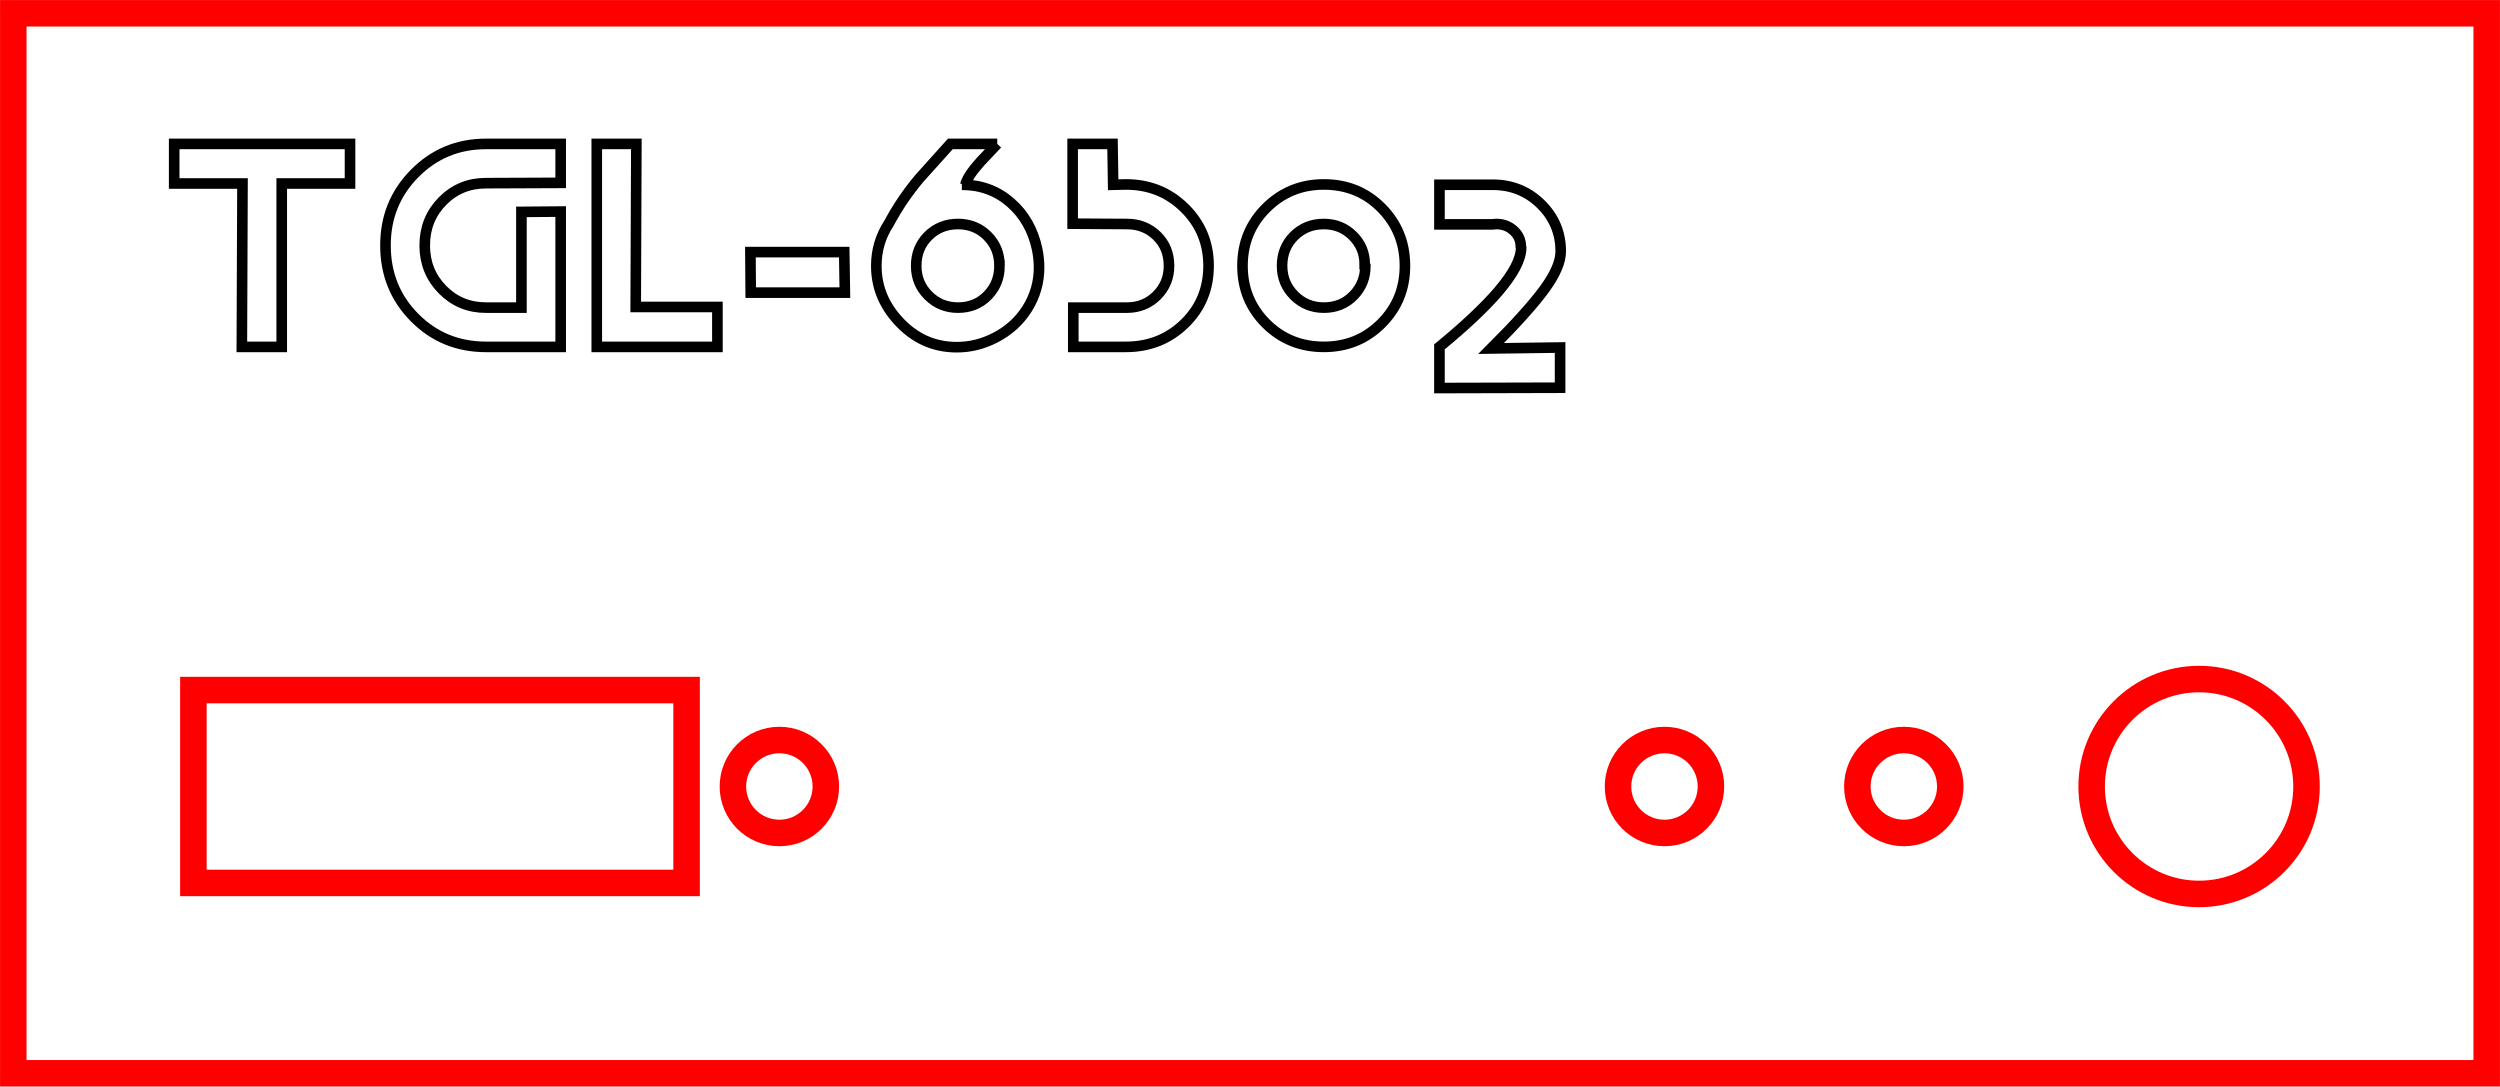
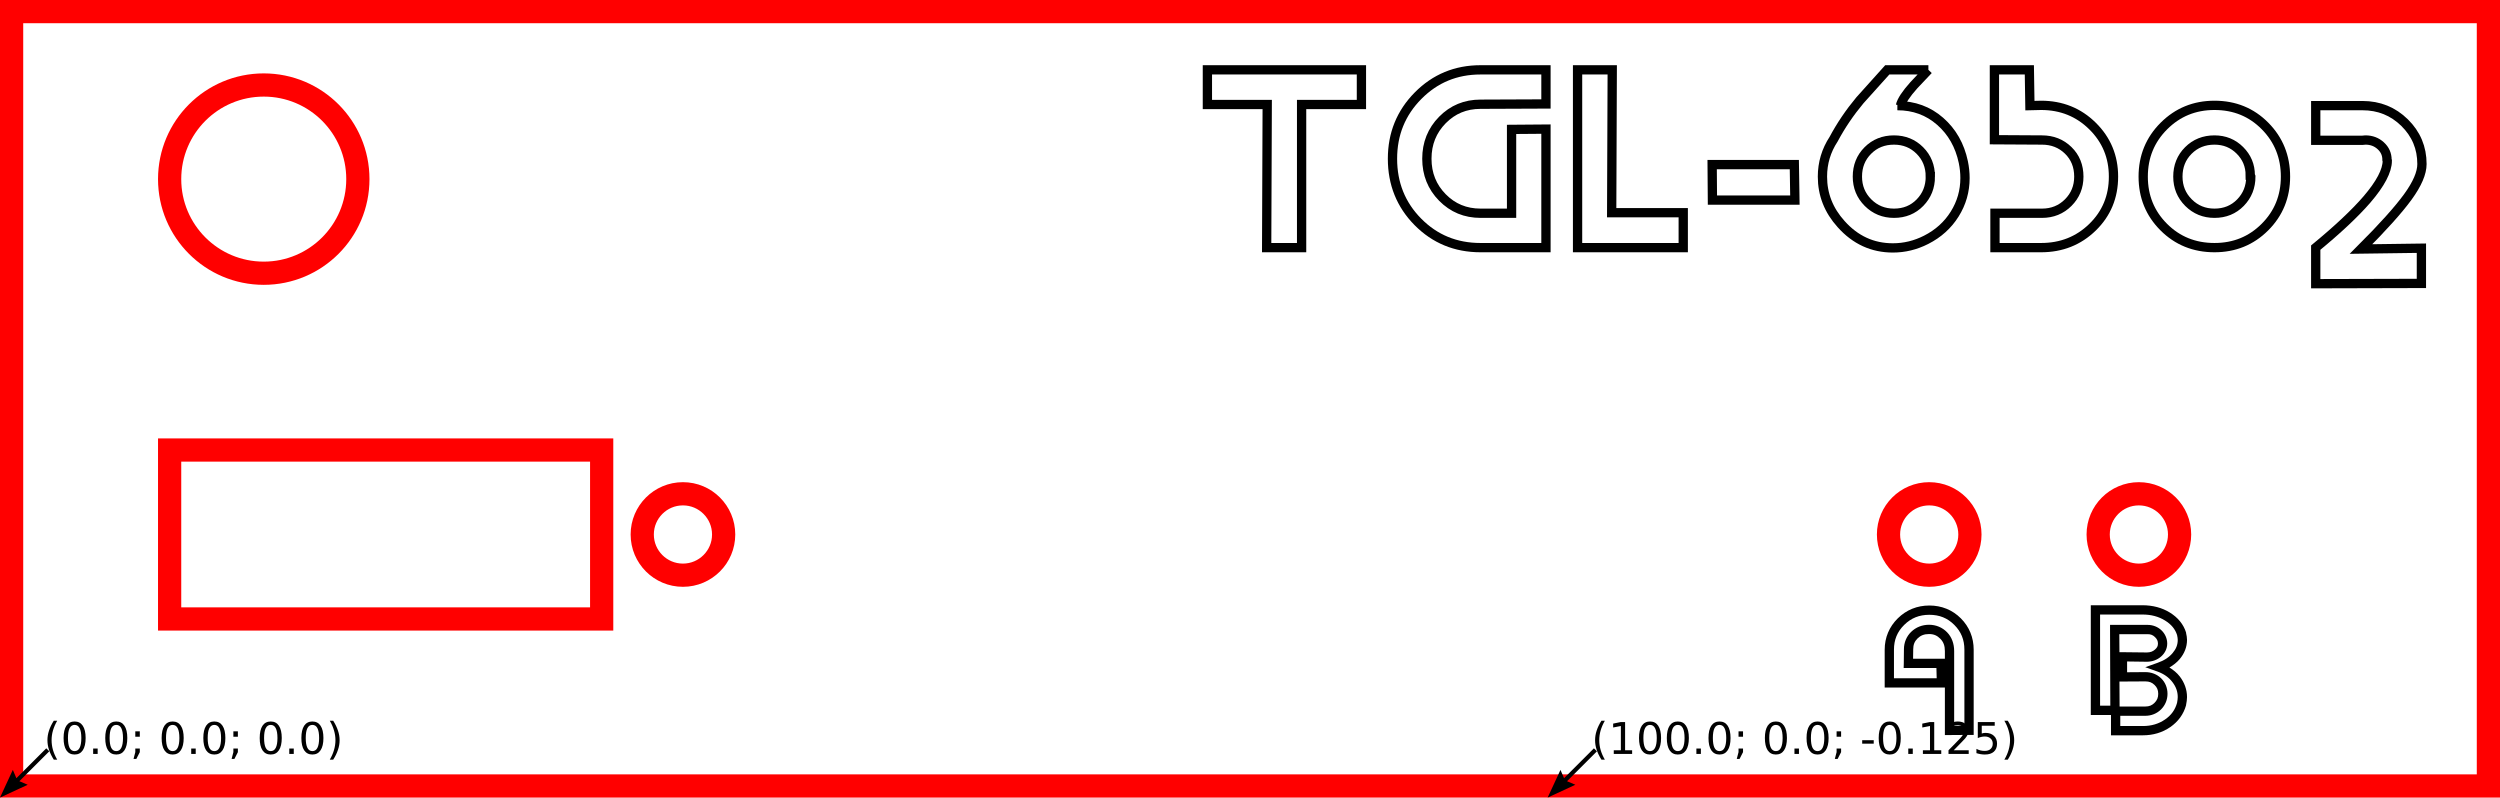
- <svg xmlns="http://www.w3.org/2000/svg" width="501.378" height="217.914" id="svg2" version="1.1">
+ <svg xmlns="http://www.w3.org/2000/svg" width="572.369" height="182.606" id="svg2" version="1.1">
  <defs id="defs4" />
-   <g id="layer1" transform="translate(-97.34077,-208.7263)">
-     <path style="fill:none;stroke:#ff0000;stroke-width:5.315;stroke-linecap:butt;stroke-linejoin:miter;stroke-miterlimit:4;stroke-opacity:1;stroke-dasharray:none" d="m 100.007,211.393 0,212.581 496.045,0 0,-212.581 -496.045,0 z" id="rect2985" />
-     <path style="fill:none;stroke:#ff0000;stroke-width:5.315;stroke-miterlimit:4;stroke-opacity:1" d="m 136.124,347.12 98.915,0 0,38.679 -98.915,0 z" id="rect3756" />
-     <path transform="matrix(0.8236088,0,0,0.8236088,-24.61478,-167.428)" style="fill:none;stroke:#ff0000;stroke-width:6.453;stroke-miterlimit:4;stroke-opacity:1" d="m 349.171,648.229 c 0,6.25 -5.066,11.316 -11.316,11.316 -6.25,0 -11.316,-5.066 -11.316,-11.316 0,-6.25 5.066,-11.316 11.316,-11.316 6.25,0 11.316,5.066 11.316,11.316 z" id="path3758" />
-     <path transform="matrix(0.8886469,0,0,0.8886469,322.8917,-361.8594)" style="fill:none;stroke:#ff0000;stroke-width:5.981;stroke-miterlimit:4;stroke-opacity:1" d="m 266.728,819.582 c 0,13.392 -10.856,24.248 -24.248,24.248 -13.392,0 -24.248,-10.856 -24.248,-24.248 0,-13.392 10.856,-24.248 24.248,-24.248 13.392,0 24.248,10.856 24.248,24.248 z" id="path3785" />
-     <path transform="matrix(0.8236088,0,0,0.8236088,152.8927,-167.428)" style="fill:none;stroke:#ff0000;stroke-width:6.453;stroke-miterlimit:4;stroke-opacity:1" d="m 349.171,648.229 c 0,6.25 -5.066,11.316 -11.316,11.316 -6.25,0 -11.316,-5.066 -11.316,-11.316 0,-6.25 5.066,-11.316 11.316,-11.316 6.25,0 11.316,5.066 11.316,11.316 z" id="path3758-4" />
-     <path transform="matrix(0.8236088,0,0,0.8236088,200.8954,-167.428)" style="fill:none;stroke:#ff0000;stroke-width:6.453;stroke-miterlimit:4;stroke-opacity:1" d="m 349.171,648.229 c 0,6.25 -5.066,11.316 -11.316,11.316 -6.25,0 -11.316,-5.066 -11.316,-11.316 0,-6.25 5.066,-11.316 11.316,-11.316 6.25,0 11.316,5.066 11.316,11.316 z" id="path3758-0" />
-     <path id="path3809" style="font-size:64px;font-style:normal;font-variant:normal;font-weight:normal;font-stretch:normal;line-height:125%;letter-spacing:0px;word-spacing:0px;fill:none;stroke:#000000;stroke-width:2.126;stroke-miterlimit:4;stroke-opacity:1;font-family:Motter Tektura;-inkscape-font-specification:Motter Tektura;stroke-dasharray:none" d="m 145.843,278.292 8,0 0,-32.768 13.695,0 0,-7.936 -35.264,0 0,7.936 13.697,0 z" />
-     <path id="path3811" style="font-size:64px;font-style:normal;font-variant:normal;font-weight:normal;font-stretch:normal;line-height:125%;letter-spacing:0px;word-spacing:0px;fill:none;stroke:#000000;stroke-width:2.126;stroke-miterlimit:4;stroke-opacity:1;font-family:Motter Tektura;-inkscape-font-specification:Motter Tektura;stroke-dasharray:none" d="m 209.786,251.157 -7.873,0.064 0,19.199 -7.104,0 c -3.456,10e-6 -6.368,-1.205 -8.735,-3.616 -2.368,-2.411 -3.552,-5.366 -3.552,-8.864 -2e-5,-3.499 1.184,-6.453 3.552,-8.864 2.368,-2.411 5.28,-3.616 8.735,-3.616 l 14.977,-0.062 0,-7.809 -14.977,0 c -5.632,4e-5 -10.399,1.973 -14.304,5.92 -3.904,3.947 -5.856,8.757 -5.856,14.432 -1e-5,5.717 1.941,10.539 5.824,14.464 3.883,3.925 8.661,5.888 14.336,5.888 l 14.977,0 z" />
-     <path id="path3813" style="font-size:64px;font-style:normal;font-variant:normal;font-weight:normal;font-stretch:normal;line-height:125%;letter-spacing:0px;word-spacing:0px;fill:none;stroke:#000000;stroke-width:2.126;stroke-miterlimit:4;stroke-opacity:1;font-family:Motter Tektura;-inkscape-font-specification:Motter Tektura;stroke-dasharray:none" d="m 241.218,278.292 0,-8 -16.385,0 0.129,-32.703 -7.938,0 0,40.703 z" />
-     <path id="path3815" style="font-size:64px;font-style:normal;font-variant:normal;font-weight:normal;font-stretch:normal;line-height:125%;letter-spacing:0px;word-spacing:0px;fill:none;stroke:#000000;stroke-width:2.126;stroke-miterlimit:4;stroke-opacity:1;font-family:Motter Tektura;-inkscape-font-specification:Motter Tektura;stroke-dasharray:none" d="m 247.837,259.284 0.062,8.129 18.881,0 -0.129,-8.129 z" />
-     <path id="path3817" style="font-size:64px;font-style:normal;font-variant:normal;font-weight:normal;font-stretch:normal;line-height:125%;letter-spacing:0px;word-spacing:0px;fill:none;stroke:#000000;stroke-width:2.126;stroke-miterlimit:4;stroke-opacity:1;font-family:Motter Tektura;-inkscape-font-specification:Motter Tektura;stroke-dasharray:none" d="m 297.79,262.036 c -3e-5,2.348 -0.789,4.332 -2.368,5.953 -1.579,1.621 -3.563,2.432 -5.952,2.432 -2.346,1e-5 -4.33,-0.811 -5.951,-2.432 -1.621,-1.621 -2.432,-3.605 -2.432,-5.953 -10e-6,-2.389 0.8,-4.384 2.399,-5.983 1.6,-1.6 3.594,-2.399 5.983,-2.399 2.346,3e-5 4.32,0.8 5.92,2.399 1.6,1.6 2.4,3.594 2.4,5.983 z m -0.447,-24.447 -9.408,0 c -2.091,2.346 -4.182,4.672 -6.273,6.977 -2.346,2.815 -4.352,5.78 -6.016,8.895 -1.706,2.603 -2.559,5.462 -2.559,8.576 -10e-6,4.096 1.429,7.723 4.287,10.881 3.242,3.626 7.189,5.439 11.84,5.439 2.646,0 5.184,-0.618 7.615,-1.855 2.773,-1.408 4.95,-3.37 6.528,-5.888 1.579,-2.518 2.368,-5.27 2.368,-8.257 -4e-5,-1.194 -0.128,-2.41 -0.383,-3.648 -0.811,-3.84 -2.582,-6.954 -5.312,-9.344 -2.731,-2.389 -5.995,-3.584 -9.793,-3.584 l 0.705,0 c 0.255,-1.109 1.279,-2.667 3.072,-4.672 0.512,-0.555 1.621,-1.728 3.328,-3.52 z" />
-     <path id="path3819" style="font-size:64px;font-style:normal;font-variant:normal;font-weight:normal;font-stretch:normal;line-height:125%;letter-spacing:0px;word-spacing:0px;fill:none;stroke:#000000;stroke-width:2.126;stroke-miterlimit:4;stroke-opacity:1;font-family:Motter Tektura;-inkscape-font-specification:Motter Tektura;stroke-dasharray:none" d="m 320.458,237.589 -8,0 0,16 10.881,0.064 c 2.389,3e-5 4.395,0.789 6.016,2.368 1.621,1.579 2.432,3.584 2.432,6.015 -3e-5,2.348 -0.811,4.332 -2.432,5.953 -1.621,1.621 -3.626,2.432 -6.016,2.432 l -10.752,0 0,7.871 10.559,0 c 4.651,0 8.576,-1.557 11.776,-4.672 3.2,-3.115 4.8,-6.976 4.8,-11.584 -3e-5,-4.565 -1.6,-8.426 -4.8,-11.583 -3.2,-3.157 -7.125,-4.735 -11.776,-4.735 l -2.559,0.062 z" />
-     <path id="path3821" style="font-size:64px;font-style:normal;font-variant:normal;font-weight:normal;font-stretch:normal;line-height:125%;letter-spacing:0px;word-spacing:0px;fill:none;stroke:#000000;stroke-width:2.126;stroke-miterlimit:4;stroke-opacity:1;font-family:Motter Tektura;-inkscape-font-specification:Motter Tektura;stroke-dasharray:none" d="m 379.101,262.036 c -4e-5,-4.565 -1.557,-8.426 -4.672,-11.583 -3.115,-3.157 -6.976,-4.735 -11.584,-4.735 -4.565,3e-5 -8.426,1.578 -11.584,4.735 -3.158,3.157 -4.736,7.018 -4.736,11.583 -10e-6,4.566 1.568,8.417 4.704,11.553 3.136,3.135 7.008,4.703 11.616,4.703 4.565,0 8.416,-1.568 11.552,-4.703 3.136,-3.135 4.704,-6.986 4.704,-11.553 z m -8.064,-0.318 0.129,0.318 c -3e-5,2.348 -0.789,4.332 -2.368,5.953 -1.579,1.621 -3.563,2.432 -5.952,2.432 -2.346,1e-5 -4.33,-0.811 -5.951,-2.432 -1.621,-1.621 -2.432,-3.605 -2.432,-5.953 -10e-6,-2.389 0.8,-4.384 2.399,-5.983 1.6,-1.6 3.594,-2.399 5.983,-2.399 2.305,3e-5 4.246,0.789 5.824,2.368 1.578,1.579 2.367,3.478 2.367,5.696 z" />
-     <path id="path3823" style="font-size:64px;font-style:normal;font-variant:normal;font-weight:normal;font-stretch:normal;line-height:125%;letter-spacing:0px;word-spacing:0px;fill:none;stroke:#000000;stroke-width:2.126;stroke-miterlimit:4;stroke-opacity:1;font-family:Motter Tektura;-inkscape-font-specification:Motter Tektura;stroke-dasharray:none" d="m 410.218,286.485 0,-8.064 -13.824,0.191 c 4.992,-4.992 8.565,-8.971 10.72,-11.936 2.154,-2.965 3.231,-5.471 3.231,-7.52 -3e-5,-3.712 -1.323,-6.87 -3.968,-9.473 -2.645,-2.603 -5.866,-3.904 -9.663,-3.904 l -10.689,0 0,7.938 10.689,0 0.703,-0.065 c 1.366,3e-5 2.529,0.437 3.488,1.312 0.96,0.874 1.439,1.952 1.439,3.231 l 0.064,0.193 c -2e-5,2.303 -1.557,5.268 -4.672,8.895 -2.73,3.158 -6.635,6.827 -11.713,11.008 l 0,8.258 z" />
+   <g transform="translate(-97.28694,-244.088)" id="layer1">
+     <path id="rect2985" d="m 99.944,246.745 0,177.291 567.055,0 0,-177.291 -567.055,0 z" style="fill:none;stroke:#ff0000;stroke-width:5.315;stroke-linecap:butt;stroke-linejoin:miter;stroke-miterlimit:4;stroke-opacity:1;stroke-dasharray:none" />
+     <path id="rect3756" d="m 136.124,347.12 98.915,0 0,38.679 -98.915,0 z" style="fill:none;stroke:#ff0000;stroke-width:5.315;stroke-miterlimit:4;stroke-opacity:1" />
+     <path id="path3758" d="m 262.965,366.459 c 0,5.147 -4.173,9.32 -9.32,9.32 -5.147,0 -9.32,-4.173 -9.32,-9.32 0,-5.147 4.173,-9.32 9.32,-9.32 5.147,0 9.32,4.173 9.32,9.32 z" style="fill:none;stroke:#ff0000;stroke-width:5.315;stroke-miterlimit:4;stroke-opacity:1" />
+     <path id="path3785" d="m 179.22,285.096 c 0,11.901 -9.647,21.548 -21.548,21.548 -11.901,0 -21.548,-9.647 -21.548,-21.548 0,-11.901 9.647,-21.548 21.548,-21.548 11.901,0 21.548,9.647 21.548,21.548 z" style="fill:none;stroke:#ff0000;stroke-width:5.315;stroke-miterlimit:4;stroke-opacity:1" />
+     <path id="path3758-4" d="m 548.295,366.459 c 0,5.147 -4.173,9.32 -9.32,9.32 -5.147,0 -9.32,-4.173 -9.32,-9.32 0,-5.147 4.173,-9.32 9.32,-9.32 5.147,0 9.32,4.173 9.32,9.32 z" style="fill:none;stroke:#ff0000;stroke-width:5.315;stroke-miterlimit:4;stroke-opacity:1" />
+     <path id="path3758-0" d="m 596.298,366.459 c 0,5.147 -4.173,9.32 -9.32,9.32 -5.147,0 -9.32,-4.173 -9.32,-9.32 0,-5.147 4.173,-9.32 9.32,-9.32 5.147,0 9.32,4.173 9.32,9.32 z" style="fill:none;stroke:#ff0000;stroke-width:5.315;stroke-miterlimit:4;stroke-opacity:1" />
+     <path d="m 387.286,300.782 8,0 0,-32.768 13.695,0 0,-7.936 -35.264,0 0,7.936 13.697,0 z" style="font-size:64px;font-style:normal;font-variant:normal;font-weight:normal;font-stretch:normal;line-height:125%;letter-spacing:0px;word-spacing:0px;fill:none;stroke:#000000;stroke-width:2.126;stroke-miterlimit:4;stroke-opacity:1;stroke-dasharray:none;font-family:Motter Tektura;-inkscape-font-specification:Motter Tektura" id="path3809" />
+     <path d="m 451.23,273.647 -7.873,0.064 0,19.199 -7.104,0 c -3.456,10e-6 -6.368,-1.205 -8.735,-3.616 -2.368,-2.411 -3.552,-5.366 -3.552,-8.864 -2e-5,-3.499 1.184,-6.453 3.552,-8.864 2.368,-2.411 5.28,-3.616 8.735,-3.616 l 14.977,-0.062 0,-7.809 -14.977,0 c -5.632,4e-5 -10.399,1.973 -14.304,5.92 -3.904,3.947 -5.856,8.757 -5.856,14.432 -1e-5,5.717 1.941,10.539 5.824,14.464 3.883,3.925 8.661,5.888 14.336,5.888 l 14.977,0 z" style="font-size:64px;font-style:normal;font-variant:normal;font-weight:normal;font-stretch:normal;line-height:125%;letter-spacing:0px;word-spacing:0px;fill:none;stroke:#000000;stroke-width:2.126;stroke-miterlimit:4;stroke-opacity:1;stroke-dasharray:none;font-family:Motter Tektura;-inkscape-font-specification:Motter Tektura" id="path3811" />
+     <path d="m 482.661,300.782 0,-8 -16.385,0 0.129,-32.703 -7.938,0 0,40.703 z" style="font-size:64px;font-style:normal;font-variant:normal;font-weight:normal;font-stretch:normal;line-height:125%;letter-spacing:0px;word-spacing:0px;fill:none;stroke:#000000;stroke-width:2.126;stroke-miterlimit:4;stroke-opacity:1;stroke-dasharray:none;font-family:Motter Tektura;-inkscape-font-specification:Motter Tektura" id="path3813" />
+     <path d="m 489.281,281.774 0.062,8.129 18.881,0 -0.129,-8.129 z" style="font-size:64px;font-style:normal;font-variant:normal;font-weight:normal;font-stretch:normal;line-height:125%;letter-spacing:0px;word-spacing:0px;fill:none;stroke:#000000;stroke-width:2.126;stroke-miterlimit:4;stroke-opacity:1;stroke-dasharray:none;font-family:Motter Tektura;-inkscape-font-specification:Motter Tektura" id="path3815" />
+     <path d="m 539.234,284.526 c -3e-5,2.348 -0.789,4.332 -2.368,5.953 -1.579,1.621 -3.563,2.432 -5.952,2.432 -2.346,1e-5 -4.33,-0.811 -5.951,-2.432 -1.621,-1.621 -2.432,-3.605 -2.432,-5.953 -10e-6,-2.389 0.8,-4.384 2.399,-5.983 1.6,-1.6 3.594,-2.399 5.983,-2.399 2.346,3e-5 4.32,0.8 5.92,2.399 1.6,1.6 2.4,3.594 2.4,5.983 z m -0.447,-24.447 -9.408,0 c -2.091,2.346 -4.182,4.672 -6.273,6.977 -2.346,2.815 -4.352,5.78 -6.016,8.895 -1.706,2.603 -2.559,5.462 -2.559,8.576 -10e-6,4.096 1.429,7.723 4.287,10.881 3.242,3.626 7.189,5.439 11.84,5.439 2.646,0 5.184,-0.618 7.615,-1.855 2.773,-1.408 4.95,-3.37 6.528,-5.888 1.579,-2.518 2.368,-5.27 2.368,-8.257 -4e-5,-1.194 -0.128,-2.41 -0.383,-3.648 -0.811,-3.84 -2.582,-6.954 -5.312,-9.344 -2.731,-2.389 -5.995,-3.584 -9.793,-3.584 l 0.705,0 c 0.255,-1.109 1.279,-2.667 3.072,-4.672 0.512,-0.555 1.621,-1.728 3.328,-3.52 z" style="font-size:64px;font-style:normal;font-variant:normal;font-weight:normal;font-stretch:normal;line-height:125%;letter-spacing:0px;word-spacing:0px;fill:none;stroke:#000000;stroke-width:2.126;stroke-miterlimit:4;stroke-opacity:1;stroke-dasharray:none;font-family:Motter Tektura;-inkscape-font-specification:Motter Tektura" id="path3817" />
+     <path d="m 561.902,260.079 -8,0 0,16 10.881,0.064 c 2.389,3e-5 4.395,0.789 6.016,2.368 1.621,1.579 2.432,3.584 2.432,6.015 -3e-5,2.348 -0.811,4.332 -2.432,5.953 -1.621,1.621 -3.626,2.432 -6.016,2.432 l -10.752,0 0,7.871 10.559,0 c 4.651,0 8.576,-1.557 11.776,-4.672 3.2,-3.115 4.8,-6.976 4.8,-11.584 -3e-5,-4.565 -1.6,-8.426 -4.8,-11.583 -3.2,-3.157 -7.125,-4.735 -11.776,-4.735 l -2.559,0.062 z" style="font-size:64px;font-style:normal;font-variant:normal;font-weight:normal;font-stretch:normal;line-height:125%;letter-spacing:0px;word-spacing:0px;fill:none;stroke:#000000;stroke-width:2.126;stroke-miterlimit:4;stroke-opacity:1;stroke-dasharray:none;font-family:Motter Tektura;-inkscape-font-specification:Motter Tektura" id="path3819" />
+     <path d="m 620.544,284.526 c -4e-5,-4.565 -1.557,-8.426 -4.672,-11.583 -3.115,-3.157 -6.976,-4.735 -11.584,-4.735 -4.565,3e-5 -8.426,1.578 -11.584,4.735 -3.158,3.157 -4.736,7.018 -4.736,11.583 -10e-6,4.566 1.568,8.417 4.704,11.553 3.136,3.135 7.008,4.703 11.616,4.703 4.565,0 8.416,-1.568 11.552,-4.703 3.136,-3.135 4.704,-6.986 4.704,-11.553 z m -8.064,-0.318 0.129,0.318 c -3e-5,2.348 -0.789,4.332 -2.368,5.953 -1.579,1.621 -3.563,2.432 -5.952,2.432 -2.346,1e-5 -4.33,-0.811 -5.951,-2.432 -1.621,-1.621 -2.432,-3.605 -2.432,-5.953 -10e-6,-2.389 0.8,-4.384 2.399,-5.983 1.6,-1.6 3.594,-2.399 5.983,-2.399 2.305,3e-5 4.246,0.789 5.824,2.368 1.578,1.579 2.367,3.478 2.367,5.696 z" style="font-size:64px;font-style:normal;font-variant:normal;font-weight:normal;font-stretch:normal;line-height:125%;letter-spacing:0px;word-spacing:0px;fill:none;stroke:#000000;stroke-width:2.126;stroke-miterlimit:4;stroke-opacity:1;stroke-dasharray:none;font-family:Motter Tektura;-inkscape-font-specification:Motter Tektura" id="path3821" />
+     <path d="m 651.661,308.976 0,-8.064 -13.824,0.191 c 4.992,-4.992 8.565,-8.971 10.72,-11.936 2.154,-2.965 3.231,-5.471 3.231,-7.52 -3e-5,-3.712 -1.323,-6.87 -3.968,-9.473 -2.645,-2.603 -5.866,-3.904 -9.663,-3.904 l -10.689,0 0,7.938 10.689,0 0.703,-0.065 c 1.366,3e-5 2.529,0.437 3.488,1.312 0.96,0.874 1.439,1.952 1.439,3.231 l 0.064,0.193 c -2e-5,2.303 -1.557,5.268 -4.672,8.895 -2.73,3.158 -6.635,6.827 -11.713,11.008 l 0,8.258 z" style="font-size:64px;font-style:normal;font-variant:normal;font-weight:normal;font-stretch:normal;line-height:125%;letter-spacing:0px;word-spacing:0px;fill:none;stroke:#000000;stroke-width:2.126;stroke-miterlimit:4;stroke-opacity:1;stroke-dasharray:none;font-family:Motter Tektura;-inkscape-font-specification:Motter Tektura" id="path3823" />
+     <path id="text3796" d="m 539,382.719 c -2.788,3e-5 -5.262,1.007 -7.219,2.938 -1.959,1.933 -3,4.396 -3,7.188 l 0,7.594 0,1.062 1.062,0 11.938,0 0.781,0 0,9.812 0,1.062 1.094,0 4.469,-0.031 1.031,0 0,-1.062 0,-18.438 c -2e-5,-2.788 -1.004,-5.254 -2.938,-7.188 -1.936,-1.936 -4.409,-2.937 -7.219,-2.938 z m 0,2.125 c 2.326,2e-5 4.15,0.744 5.719,2.312 1.57,1.57 2.312,3.387 2.312,5.688 l 0,17.375 -2.344,0.031 0,-17.094 c -2e-5,-1.681 -0.53,-3.187 -1.625,-4.312 -1.084,-1.114 -2.537,-1.719 -4.125,-1.719 -1.572,2e-5 -3.014,0.574 -4.094,1.625 -1.071,1.042 -1.648,2.443 -1.656,3.969 -5e-5,0.011 0,0.021 0,0.031 l -0.031,3.219 -0.031,1.062 1.094,0 6.406,0 0.062,2.344 -9.781,0 0,-6.531 c 0,-2.297 0.751,-4.116 2.344,-5.688 1.595,-1.574 3.45,-2.312 5.75,-2.312 z m -0.062,4.406 c 1.1,2e-5 1.878,0.359 2.594,1.094 0.704,0.723 1.031,1.567 1.031,2.812 l 0,1.75 -0.875,0 -6.406,0 0.031,-2.156 c -10e-6,-1.053 0.302,-1.821 1,-2.5 0.696,-0.677 1.509,-1 2.625,-1 z" style="font-size:36px;font-style:normal;font-variant:normal;font-weight:normal;font-stretch:normal;text-indent:0;text-align:start;text-decoration:none;line-height:125%;letter-spacing:0px;word-spacing:0px;text-transform:none;direction:ltr;block-progression:tb;writing-mode:lr-tb;text-anchor:start;baseline-shift:baseline;color:#000000;fill:#000000;fill-opacity:1;stroke:none;stroke-width:2.126;marker:none;visibility:visible;display:inline;overflow:visible;enable-background:accumulate;font-family:Motter Tektura;-inkscape-font-specification:Motter Tektura" />
+     <path id="text3800" d="m 575.969,382.656 0,1.062 0,23 0,1.062 1.062,0 3.562,0 0,3.594 0,1.062 1.062,0 6.219,0 c 2.365,0 4.478,-0.632 6.281,-1.875 1.8,-1.24 3.058,-2.948 3.625,-5 l 0,-0.031 0,-0.031 c 0.13,-0.651 0.219,-1.263 0.219,-1.812 -3e-5,-1.714 -0.583,-3.319 -1.656,-4.719 -0.64,-0.835 -1.462,-1.489 -2.375,-2.062 0.9,-0.526 1.702,-1.151 2.344,-1.906 1.086,-1.28 1.687,-2.793 1.688,-4.406 -3e-5,-0.495 -0.086,-1.011 -0.219,-1.594 l 0,-0.062 0,-0.031 c -0.582,-1.884 -1.869,-3.434 -3.688,-4.562 -1.823,-1.131 -3.963,-1.687 -6.312,-1.688 l -10.75,0 -1.062,0 z m 2.125,2.125 9.688,0 c 2.019,2e-5 3.723,0.466 5.188,1.375 1.445,0.897 2.316,1.964 2.75,3.312 0.108,0.474 0.156,0.852 0.156,1.125 -2e-5,1.123 -0.378,2.078 -1.188,3.031 -0.808,0.952 -1.923,1.692 -3.438,2.219 l -2.812,1 2.812,1 c 1.497,0.542 2.59,1.342 3.406,2.406 0.822,1.072 1.219,2.175 1.219,3.438 -2e-5,0.347 -0.056,0.795 -0.156,1.312 -0.441,1.596 -1.311,2.821 -2.75,3.812 -1.436,0.99 -3.091,1.5 -5.094,1.5 l -5.156,0 0,-2.344 5.75,0 c 1.369,0 2.642,-0.517 3.594,-1.469 0.948,-0.948 1.469,-2.212 1.469,-3.562 -2e-5,-1.369 -0.508,-2.632 -1.469,-3.562 -0.955,-0.925 -2.232,-1.406 -3.594,-1.406 l -4.188,0.031 0,-2.469 4.5,0.062 c 1.238,10e-6 2.398,-0.413 3.281,-1.188 0.874,-0.767 1.406,-1.824 1.406,-2.969 -2e-5,-1.135 -0.479,-2.229 -1.312,-3.031 -0.841,-0.81 -1.98,-1.25 -3.156,-1.25 l -7.562,0 -1.062,0 0,1.062 0.062,17.438 -2.344,0 0,-20.875 z m 4.406,4.5 6.5,0 c 0.695,10e-6 1.177,0.195 1.656,0.656 0.487,0.469 0.687,0.906 0.688,1.5 -10e-6,0.584 -0.194,0.942 -0.688,1.375 -0.477,0.419 -1.038,0.65 -1.844,0.656 l -0.031,0 -5.562,-0.062 -0.688,0 -0.031,-4.125 z m 5.969,10.812 c 0.894,10e-6 1.513,0.249 2.094,0.812 0.575,0.557 0.844,1.145 0.844,2.031 -10e-6,0.857 -0.256,1.475 -0.844,2.062 -0.584,0.584 -1.207,0.844 -2.094,0.844 l -5.906,0 -0.031,-5.719 0.688,0 5.25,-0.031 z" style="font-size:36px;font-style:normal;font-variant:normal;font-weight:normal;font-stretch:normal;text-indent:0;text-align:start;text-decoration:none;line-height:125%;letter-spacing:0px;word-spacing:0px;text-transform:none;direction:ltr;block-progression:tb;writing-mode:lr-tb;text-anchor:start;baseline-shift:baseline;color:#000000;fill:#000000;fill-opacity:1;stroke:none;stroke-width:2.126;marker:none;visibility:visible;display:inline;overflow:visible;enable-background:accumulate;font-family:Motter Tektura;-inkscape-font-specification:Motter Tektura" />
+     <g id="g3839" gcodetools="Gcodetools orientation group" transform="matrix(1,0,0,1,97.28694,244.088)">
+       <g id="g3841" gcodetools="Gcodetools orientation point (2 points)">
+         <path id="path3843" gcodetools="Gcodetools orientation point arrow" d="m 0.0,182.606 2.938,-6.344 0.812,1.906 6.844,-6.844 0,0 0.688,0.688 -6.844,6.844 1.906,0.813 z z" style="stroke:none;fill:#000000;" />
+         <text id="text3845" gcodetools="Gcodetools orientation point text" xml:space="preserve" style="font-family:DejaVu Sans;font-style:normal;font-variant:normal;font-weight:normal;font-stretch:normal;font-family:DejaVu Sans;fill:#000000;fill-opacity:1;stroke:none;font-size:10px;" x="10.0" y="172.606">
+           <tspan id="tspan3847" x="10.0" y="172.606">(0.0; 0.0; 0.0)</tspan>
+         </text>
+       </g>
+       <g id="g3849" gcodetools="Gcodetools orientation point (2 points)">
+         <path id="path3851" gcodetools="Gcodetools orientation point arrow" d="m 354.331,182.606 2.938,-6.344 0.812,1.906 6.844,-6.844 0,0 0.688,0.688 -6.844,6.844 1.906,0.813 z z" style="stroke:none;fill:#000000;" />
+         <text id="text3853" gcodetools="Gcodetools orientation point text" xml:space="preserve" style="font-family:DejaVu Sans;font-style:normal;font-variant:normal;font-weight:normal;font-stretch:normal;font-family:DejaVu Sans;fill:#000000;fill-opacity:1;stroke:none;font-size:10px;" x="364.331" y="172.606">
+           <tspan id="tspan3855" x="364.331" y="172.606">(100.0; 0.0; -0.125)</tspan>
+         </text>
+       </g>
+     </g>
+     <g id="g3857" transform="translate(-296.9578,196.5889)" gcodetools="Gcodetools tool definition">
+       <path id="path3859" d="m -20,-20 400,0 0,370 -400,0 z" gcodetools="Gcodetools tool background" style="fill:#00ff00;fill-opacity:0.5;stroke:#444444;stroke-width:1px" />
+       <g id="g3861" gcodetools="Gcodetools tool parameter">
+         <text id="text3863" gcodetools="Gcodetools tool definition field name" xml:space="preserve" style="font-size:20px;font-style:normal;font-variant:normal;font-weight:normal;font-stretch:normal;fill:#000000;fill-opacity:1;stroke:none;font-family:DejaVu Sans" x="0" y="0">
+           <tspan id="tspan3865" x="0" y="0">name</tspan>
+         </text>
+         <text id="text3867" gcodetools="Gcodetools tool definition field value" xml:space="preserve" style="font-size:20px;font-style:normal;font-variant:normal;font-weight:normal;font-stretch:normal;fill:#000000;fill-opacity:1;stroke:none;font-family:DejaVu Sans" x="150" y="0">
+           <tspan id="tspan3869" x="150" y="0">Default tool</tspan>
+         </text>
+       </g>
+       <g id="g3871" gcodetools="Gcodetools tool parameter">
+         <text id="text3873" gcodetools="Gcodetools tool definition field name" xml:space="preserve" style="font-size:10px;font-style:normal;font-variant:normal;font-weight:normal;font-stretch:normal;fill:#000000;fill-opacity:1;stroke:none;font-family:DejaVu Sans" x="0" y="20">
+           <tspan id="tspan3875" x="0" y="20">id</tspan>
+         </text>
+         <text id="text3877" gcodetools="Gcodetools tool definition field value" xml:space="preserve" style="font-size:10px;font-style:normal;font-variant:normal;font-weight:normal;font-stretch:normal;fill:#000000;fill-opacity:1;stroke:none;font-family:DejaVu Sans" x="150" y="20">
+           <tspan id="tspan3879" x="150" y="20">default tool</tspan>
+         </text>
+       </g>
+       <g id="g3881" gcodetools="Gcodetools tool parameter">
+         <text id="text3883" gcodetools="Gcodetools tool definition field name" xml:space="preserve" style="font-size:10px;font-style:normal;font-variant:normal;font-weight:normal;font-stretch:normal;fill:#000000;fill-opacity:1;stroke:none;font-family:DejaVu Sans" x="0" y="35">
+           <tspan id="tspan3885" x="0" y="35">diameter</tspan>
+         </text>
+         <text id="text3887" gcodetools="Gcodetools tool definition field value" xml:space="preserve" style="font-size:10px;font-style:normal;font-variant:normal;font-weight:normal;font-stretch:normal;fill:#000000;fill-opacity:1;stroke:none;font-family:DejaVu Sans" x="150" y="35">
+           <tspan id="tspan3889" x="150" y="35">0.6</tspan>
+         </text>
+       </g>
+       <g id="g3891" gcodetools="Gcodetools tool parameter">
+         <text id="text3893" gcodetools="Gcodetools tool definition field name" xml:space="preserve" style="font-size:10px;font-style:normal;font-variant:normal;font-weight:normal;font-stretch:normal;fill:#000000;fill-opacity:1;stroke:none;font-family:DejaVu Sans" x="0" y="50">
+           <tspan id="tspan3895" x="0" y="50">feed</tspan>
+         </text>
+         <text id="text3897" gcodetools="Gcodetools tool definition field value" xml:space="preserve" style="font-size:10px;font-style:normal;font-variant:normal;font-weight:normal;font-stretch:normal;fill:#000000;fill-opacity:1;stroke:none;font-family:DejaVu Sans" x="150" y="50">
+           <tspan id="tspan3899" x="150" y="50">100.0</tspan>
+         </text>
+       </g>
+       <g id="g3901" gcodetools="Gcodetools tool parameter">
+         <text id="text3903" gcodetools="Gcodetools tool definition field name" xml:space="preserve" style="font-size:10px;font-style:normal;font-variant:normal;font-weight:normal;font-stretch:normal;fill:#000000;fill-opacity:1;stroke:none;font-family:DejaVu Sans" x="0" y="65">
+           <tspan id="tspan3905" x="0" y="65">shape</tspan>
+         </text>
+         <text id="text3907" gcodetools="Gcodetools tool definition field value" xml:space="preserve" style="font-size:10px;font-style:normal;font-variant:normal;font-weight:normal;font-stretch:normal;fill:#000000;fill-opacity:1;stroke:none;font-family:DejaVu Sans" x="150" y="65">
+           <tspan id="tspan3909" x="150" y="65">10</tspan>
+         </text>
+       </g>
+       <g id="g3911" gcodetools="Gcodetools tool parameter">
+         <text id="text3913" gcodetools="Gcodetools tool definition field name" xml:space="preserve" style="font-size:10px;font-style:normal;font-variant:normal;font-weight:normal;font-stretch:normal;fill:#000000;fill-opacity:1;stroke:none;font-family:DejaVu Sans" x="0" y="80">
+           <tspan id="tspan3915" x="0" y="80">penetration angle</tspan>
+         </text>
+         <text id="text3917" gcodetools="Gcodetools tool definition field value" xml:space="preserve" style="font-size:10px;font-style:normal;font-variant:normal;font-weight:normal;font-stretch:normal;fill:#000000;fill-opacity:1;stroke:none;font-family:DejaVu Sans" x="150" y="80">
+           <tspan id="tspan3919" x="150" y="80">90.0</tspan>
+         </text>
+       </g>
+       <g id="g3921" gcodetools="Gcodetools tool parameter">
+         <text id="text3923" gcodetools="Gcodetools tool definition field name" xml:space="preserve" style="font-size:10px;font-style:normal;font-variant:normal;font-weight:normal;font-stretch:normal;fill:#000000;fill-opacity:1;stroke:none;font-family:DejaVu Sans" x="0" y="95">
+           <tspan id="tspan3925" x="0" y="95">penetration feed</tspan>
+         </text>
+         <text id="text3927" gcodetools="Gcodetools tool definition field value" xml:space="preserve" style="font-size:10px;font-style:normal;font-variant:normal;font-weight:normal;font-stretch:normal;fill:#000000;fill-opacity:1;stroke:none;font-family:DejaVu Sans" x="150" y="95">
+           <tspan x="150" y="95" id="tspan4261">60.0</tspan>
+         </text>
+       </g>
+       <g id="g3931" gcodetools="Gcodetools tool parameter">
+         <text id="text3933" gcodetools="Gcodetools tool definition field name" xml:space="preserve" style="font-size:10px;font-style:normal;font-variant:normal;font-weight:normal;font-stretch:normal;fill:#000000;fill-opacity:1;stroke:none;font-family:DejaVu Sans" x="0" y="110">
+           <tspan id="tspan3935" x="0" y="110">passing feed</tspan>
+         </text>
+         <text id="text3937" gcodetools="Gcodetools tool definition field value" xml:space="preserve" style="font-size:10px;font-style:normal;font-variant:normal;font-weight:normal;font-stretch:normal;fill:#000000;fill-opacity:1;stroke:none;font-family:DejaVu Sans" x="150" y="110">
+           <tspan id="tspan3939" x="150" y="110">800</tspan>
+         </text>
+       </g>
+       <g id="g3941" gcodetools="Gcodetools tool parameter">
+         <text id="text3943" gcodetools="Gcodetools tool definition field name" xml:space="preserve" style="font-size:10px;font-style:normal;font-variant:normal;font-weight:normal;font-stretch:normal;fill:#000000;fill-opacity:1;stroke:none;font-family:DejaVu Sans" x="0" y="125">
+           <tspan id="tspan3945" x="0" y="125">depth step</tspan>
+         </text>
+         <text id="text3947" gcodetools="Gcodetools tool definition field value" xml:space="preserve" style="font-size:10px;font-style:normal;font-variant:normal;font-weight:normal;font-stretch:normal;fill:#000000;fill-opacity:1;stroke:none;font-family:DejaVu Sans" x="150" y="125">
+           <tspan id="tspan3949" x="150" y="125">1.0</tspan>
+         </text>
+       </g>
+       <g id="g3951" gcodetools="Gcodetools tool parameter">
+         <text id="text3953" gcodetools="Gcodetools tool definition field name" xml:space="preserve" style="font-size:10px;font-style:normal;font-variant:normal;font-weight:normal;font-stretch:normal;fill:#000000;fill-opacity:1;stroke:none;font-family:DejaVu Sans" x="0" y="140">
+           <tspan id="tspan3955" x="0" y="140">in trajectotry</tspan>
+         </text>
+         <text id="text3957" gcodetools="Gcodetools tool definition field value" xml:space="preserve" style="font-size:10px;font-style:normal;font-variant:normal;font-weight:normal;font-stretch:normal;fill:#000000;fill-opacity:1;stroke:none;font-family:DejaVu Sans" x="150" y="140">
+           <tspan id="tspan3959" x="150" y="140">(None)</tspan>
+         </text>
+       </g>
+       <g id="g3961" gcodetools="Gcodetools tool parameter">
+         <text id="text3963" gcodetools="Gcodetools tool definition field name" xml:space="preserve" style="font-size:10px;font-style:normal;font-variant:normal;font-weight:normal;font-stretch:normal;fill:#000000;fill-opacity:1;stroke:none;font-family:DejaVu Sans" x="0" y="155">
+           <tspan id="tspan3965" x="0" y="155">out trajectotry</tspan>
+         </text>
+         <text id="text3967" gcodetools="Gcodetools tool definition field value" xml:space="preserve" style="font-size:10px;font-style:normal;font-variant:normal;font-weight:normal;font-stretch:normal;fill:#000000;fill-opacity:1;stroke:none;font-family:DejaVu Sans" x="150" y="155">
+           <tspan id="tspan3969" x="150" y="155">(None)</tspan>
+         </text>
+       </g>
+       <g id="g3971" gcodetools="Gcodetools tool parameter">
+         <text id="text3973" gcodetools="Gcodetools tool definition field name" xml:space="preserve" style="font-size:10px;font-style:normal;font-variant:normal;font-weight:normal;font-stretch:normal;fill:#000000;fill-opacity:1;stroke:none;font-family:DejaVu Sans" x="0" y="170">
+           <tspan id="tspan3975" x="0" y="170">gcode before path</tspan>
+         </text>
+         <text id="text3977" gcodetools="Gcodetools tool definition field value" xml:space="preserve" style="font-size:10px;font-style:normal;font-variant:normal;font-weight:normal;font-stretch:normal;fill:#000000;fill-opacity:1;stroke:none;font-family:DejaVu Sans" x="150" y="170">
+           <tspan id="tspan3979" x="150" y="170">(None)</tspan>
+         </text>
+       </g>
+       <g id="g3981" gcodetools="Gcodetools tool parameter">
+         <text id="text3983" gcodetools="Gcodetools tool definition field name" xml:space="preserve" style="font-size:10px;font-style:normal;font-variant:normal;font-weight:normal;font-stretch:normal;fill:#000000;fill-opacity:1;stroke:none;font-family:DejaVu Sans" x="0" y="185">
+           <tspan id="tspan3985" x="0" y="185">gcode after path</tspan>
+         </text>
+         <text id="text3987" gcodetools="Gcodetools tool definition field value" xml:space="preserve" style="font-size:10px;font-style:normal;font-variant:normal;font-weight:normal;font-stretch:normal;fill:#000000;fill-opacity:1;stroke:none;font-family:DejaVu Sans" x="150" y="185">
+           <tspan id="tspan3989" x="150" y="185">(None)</tspan>
+         </text>
+       </g>
+       <g id="g3991" gcodetools="Gcodetools tool parameter">
+         <text id="text3993" gcodetools="Gcodetools tool definition field name" xml:space="preserve" style="font-size:10px;font-style:normal;font-variant:normal;font-weight:normal;font-stretch:normal;fill:#000000;fill-opacity:1;stroke:none;font-family:DejaVu Sans" x="0" y="200">
+           <tspan id="tspan3995" x="0" y="200">sog</tspan>
+         </text>
+         <text id="text3997" gcodetools="Gcodetools tool definition field value" xml:space="preserve" style="font-size:10px;font-style:normal;font-variant:normal;font-weight:normal;font-stretch:normal;fill:#000000;fill-opacity:1;stroke:none;font-family:DejaVu Sans" x="150" y="200">
+           <tspan id="tspan3999" x="150" y="200">(None)</tspan>
+         </text>
+       </g>
+       <g id="g4001" gcodetools="Gcodetools tool parameter">
+         <text id="text4003" gcodetools="Gcodetools tool definition field name" xml:space="preserve" style="font-size:10px;font-style:normal;font-variant:normal;font-weight:normal;font-stretch:normal;fill:#000000;fill-opacity:1;stroke:none;font-family:DejaVu Sans" x="0" y="215">
+           <tspan id="tspan4005" x="0" y="215">spinlde rpm</tspan>
+         </text>
+         <text id="text4007" gcodetools="Gcodetools tool definition field value" xml:space="preserve" style="font-size:10px;font-style:normal;font-variant:normal;font-weight:normal;font-stretch:normal;fill:#000000;fill-opacity:1;stroke:none;font-family:DejaVu Sans" x="150" y="215">
+           <tspan id="tspan4009" x="150" y="215">(None)</tspan>
+         </text>
+       </g>
+       <g id="g4011" gcodetools="Gcodetools tool parameter">
+         <text id="text4013" gcodetools="Gcodetools tool definition field name" xml:space="preserve" style="font-size:10px;font-style:normal;font-variant:normal;font-weight:normal;font-stretch:normal;fill:#000000;fill-opacity:1;stroke:none;font-family:DejaVu Sans" x="0" y="230">
+           <tspan id="tspan4015" x="0" y="230">CW or CCW</tspan>
+         </text>
+         <text id="text4017" gcodetools="Gcodetools tool definition field value" xml:space="preserve" style="font-size:10px;font-style:normal;font-variant:normal;font-weight:normal;font-stretch:normal;fill:#000000;fill-opacity:1;stroke:none;font-family:DejaVu Sans" x="150" y="230">
+           <tspan id="tspan4019" x="150" y="230">(None)</tspan>
+         </text>
+       </g>
+       <g id="g4021" gcodetools="Gcodetools tool parameter">
+         <text id="text4023" gcodetools="Gcodetools tool definition field name" xml:space="preserve" style="font-size:10px;font-style:normal;font-variant:normal;font-weight:normal;font-stretch:normal;fill:#000000;fill-opacity:1;stroke:none;font-family:DejaVu Sans" x="0" y="245">
+           <tspan id="tspan4025" x="0" y="245">tool change gcode</tspan>
+         </text>
+         <text id="text4027" gcodetools="Gcodetools tool definition field value" xml:space="preserve" style="font-size:10px;font-style:normal;font-variant:normal;font-weight:normal;font-stretch:normal;fill:#000000;fill-opacity:1;stroke:none;font-family:DejaVu Sans" x="150" y="245">
+           <tspan id="tspan4029" x="150" y="245">(None)</tspan>
+         </text>
+       </g>
+       <g id="g4031" gcodetools="Gcodetools tool parameter">
+         <text id="text4033" gcodetools="Gcodetools tool definition field name" xml:space="preserve" style="font-size:10px;font-style:normal;font-variant:normal;font-weight:normal;font-stretch:normal;fill:#000000;fill-opacity:1;stroke:none;font-family:DejaVu Sans" x="0" y="260">
+           <tspan id="tspan4035" x="0" y="260">4th axis meaning</tspan>
+         </text>
+         <text id="text4037" gcodetools="Gcodetools tool definition field value" xml:space="preserve" style="font-size:10px;font-style:normal;font-variant:normal;font-weight:normal;font-stretch:normal;fill:#000000;fill-opacity:1;stroke:none;font-family:DejaVu Sans" x="150" y="260">
+           <tspan id="tspan4039" x="150" y="260">(None)</tspan>
+         </text>
+       </g>
+       <g id="g4041" gcodetools="Gcodetools tool parameter">
+         <text id="text4043" gcodetools="Gcodetools tool definition field name" xml:space="preserve" style="font-size:10px;font-style:normal;font-variant:normal;font-weight:normal;font-stretch:normal;fill:#000000;fill-opacity:1;stroke:none;font-family:DejaVu Sans" x="0" y="275">
+           <tspan id="tspan4045" x="0" y="275">4th axis offset</tspan>
+         </text>
+         <text id="text4047" gcodetools="Gcodetools tool definition field value" xml:space="preserve" style="font-size:10px;font-style:normal;font-variant:normal;font-weight:normal;font-stretch:normal;fill:#000000;fill-opacity:1;stroke:none;font-family:DejaVu Sans" x="150" y="275">
+           <tspan id="tspan4049" x="150" y="275">0.0</tspan>
+         </text>
+       </g>
+       <g id="g4051" gcodetools="Gcodetools tool parameter">
+         <text id="text4053" gcodetools="Gcodetools tool definition field name" xml:space="preserve" style="font-size:10px;font-style:normal;font-variant:normal;font-weight:normal;font-stretch:normal;fill:#000000;fill-opacity:1;stroke:none;font-family:DejaVu Sans" x="0" y="290">
+           <tspan id="tspan4055" x="0" y="290">4th axis scale</tspan>
+         </text>
+         <text id="text4057" gcodetools="Gcodetools tool definition field value" xml:space="preserve" style="font-size:10px;font-style:normal;font-variant:normal;font-weight:normal;font-stretch:normal;fill:#000000;fill-opacity:1;stroke:none;font-family:DejaVu Sans" x="150" y="290">
+           <tspan id="tspan4059" x="150" y="290">1.0</tspan>
+         </text>
+       </g>
+       <g id="g4061" gcodetools="Gcodetools tool parameter">
+         <text id="text4063" gcodetools="Gcodetools tool definition field name" xml:space="preserve" style="font-size:10px;font-style:normal;font-variant:normal;font-weight:normal;font-stretch:normal;fill:#000000;fill-opacity:1;stroke:none;font-family:DejaVu Sans" x="0" y="305">
+           <tspan id="tspan4065" x="0" y="305">fine feed</tspan>
+         </text>
+         <text id="text4067" gcodetools="Gcodetools tool definition field value" xml:space="preserve" style="font-size:10px;font-style:normal;font-variant:normal;font-weight:normal;font-stretch:normal;fill:#000000;fill-opacity:1;stroke:none;font-family:DejaVu Sans" x="150" y="305">
+           <tspan id="tspan4069" x="150" y="305">800</tspan>
+         </text>
+       </g>
+     </g>
+     <g id="g4071" />
+     <g id="g4404" />
+     <g id="g4735" />
+     <g id="g5061" />
+     <g id="g5496" />
  </g>
+   <defs id="defs4085">
+     <marker orient="auto" id="CheckToolsAndOPMarker" style="overflow:visible" refX="-4" refY="-1.687">
+       <path id="path4088" d=" m -4.589,-1.687 0.0,0.0 L -9.178,0.0 c 0.733,-0.996 0.729,-2.359 0.0,-3.375" style="fill:#000044; fill-rule:evenodd;stroke:none;" />
+     </marker>
+   </defs>
+   <defs id="defs4090">
+     <marker orient="auto" id="DrawCurveMarker" style="overflow:visible" refX="-4" refY="-1.687">
+       <path id="path4093" d="m -4.589,-1.687 0.0,0.0 L -9.178,0.0 c 0.733,-0.996 0.729,-2.359 0.0,-3.375" style="fill:#000044; fill-rule:evenodd;stroke:none;" />
+     </marker>
+   </defs>
+   <defs id="defs4095">
+     <marker orient="auto" id="DrawCurveMarker_r" style="overflow:visible" refX="4" refY="-1.687">
+       <path id="path4098" d="m 4.589,-1.687 0.0,0.0 L 9.178,0.0 c -0.733,-0.996 -0.729,-2.359 0.0,-3.375" style="fill:#000044; fill-rule:evenodd;stroke:none;" />
+     </marker>
+   </defs>
+   <defs id="defs4100">
+     <marker orient="auto" id="InOutPathMarker" style="overflow:visible" refX="-4" refY="-1.687">
+       <path id="path4103" d="m -4.589,-1.687 0.0,0.0 L -9.178,0.0 c 0.733,-0.996 0.729,-2.359 0.0,-3.375" style="fill:#0072a7; fill-rule:evenodd;stroke:none;" />
+     </marker>
+   </defs>
</svg>
